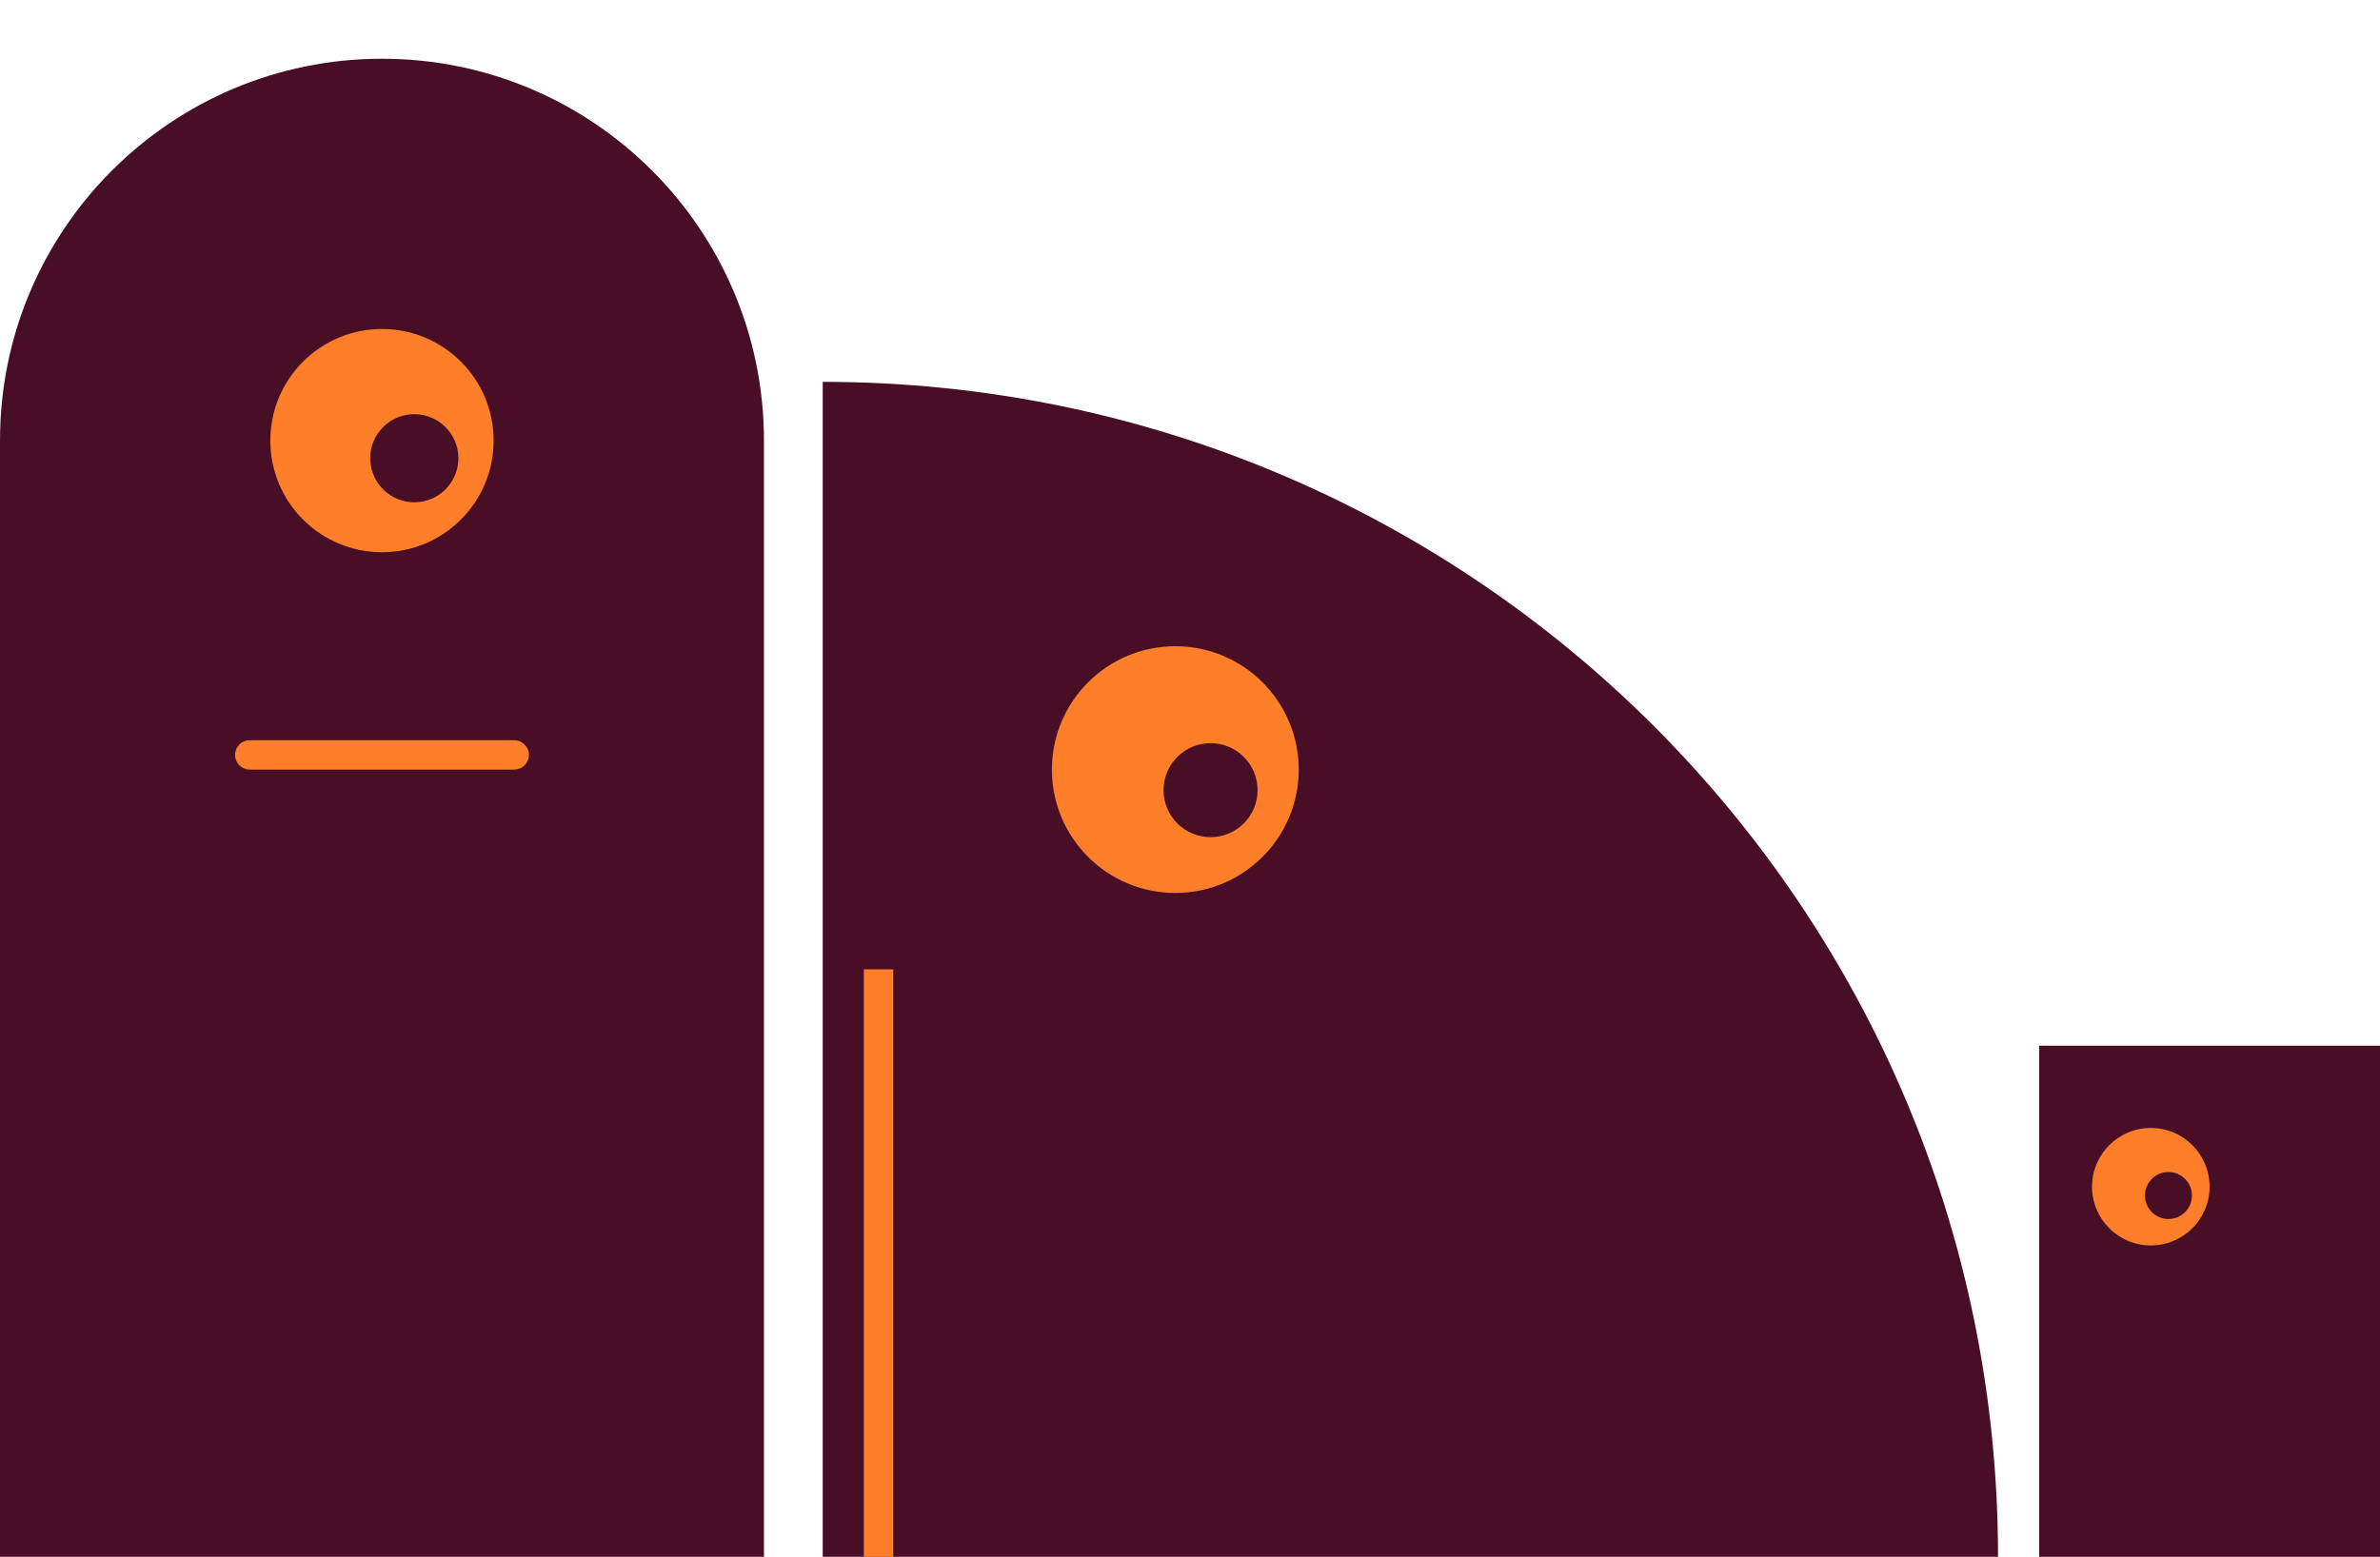
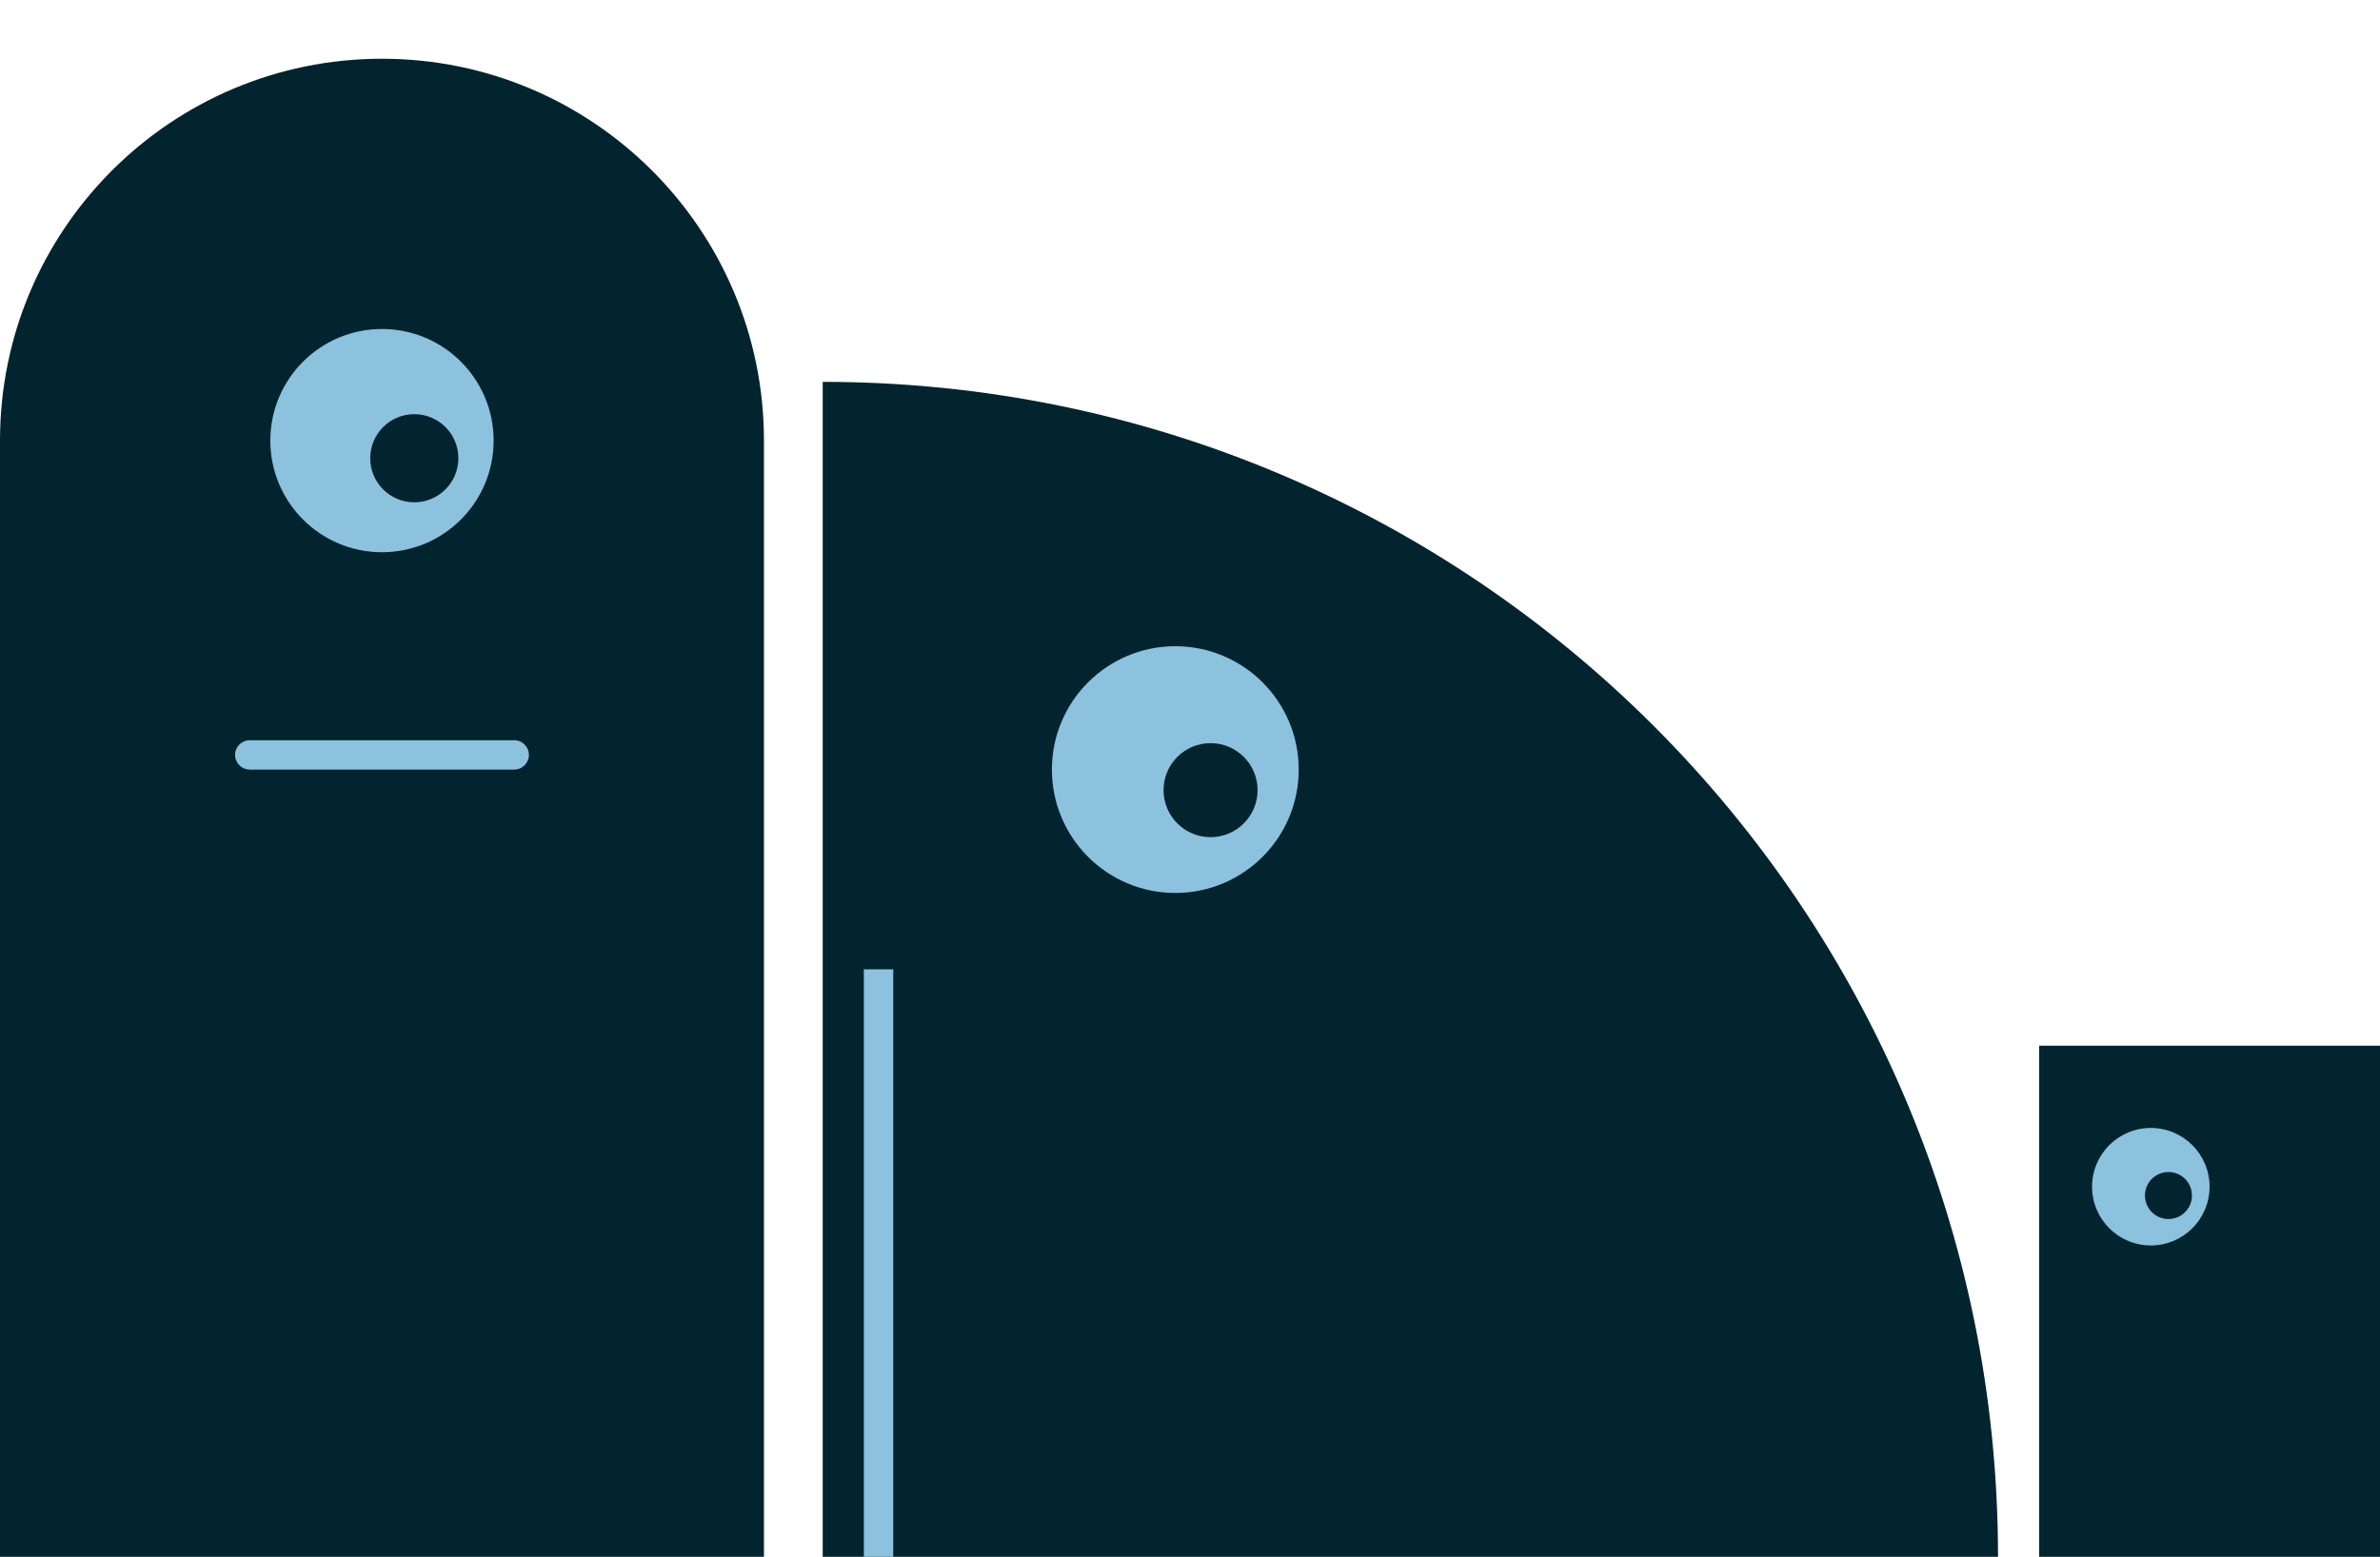
- <svg xmlns="http://www.w3.org/2000/svg" viewBox="0 0 810 530" width="810" height="530" fill="#470e25">
+ <svg xmlns="http://www.w3.org/2000/svg" viewBox="0 0 810 530" width="810" height="530" fill="#01242e">
  <path d="M0 530V150a130 130 0 0 1 260 0v380z" />
-   <circle cx="130" cy="150" r="38" fill="#ff7e29" />
+   <circle cx="130" cy="150" r="38" fill="#8cc2dd" />
  <circle cx="141" cy="156" r="15" />
-   <rect x="80" y="252" width="100" height="10" rx="5" fill="#ff7e29" />
+   <rect x="80" y="252" width="100" height="10" rx="5" fill="#8cc2dd" />
  <path d="M280 530V130a400 400 0 0 1 400 400z" />
-   <circle cx="400" cy="262" r="42" fill="#ff7e29" />
+   <circle cx="400" cy="262" r="42" fill="#8cc2dd" />
  <circle cx="412" cy="269" r="16" />
-   <rect x="294" y="330" width="10" height="200" fill="#ff7e29" />
+   <rect x="294" y="330" width="10" height="200" fill="#8cc2dd" />
  <rect x="694" y="356" width="116" height="174" />
-   <circle cx="732" cy="404" r="20" fill="#ff7e29" />
+   <circle cx="732" cy="404" r="20" fill="#8cc2dd" />
  <circle cx="738" cy="407" r="8" />
</svg>
